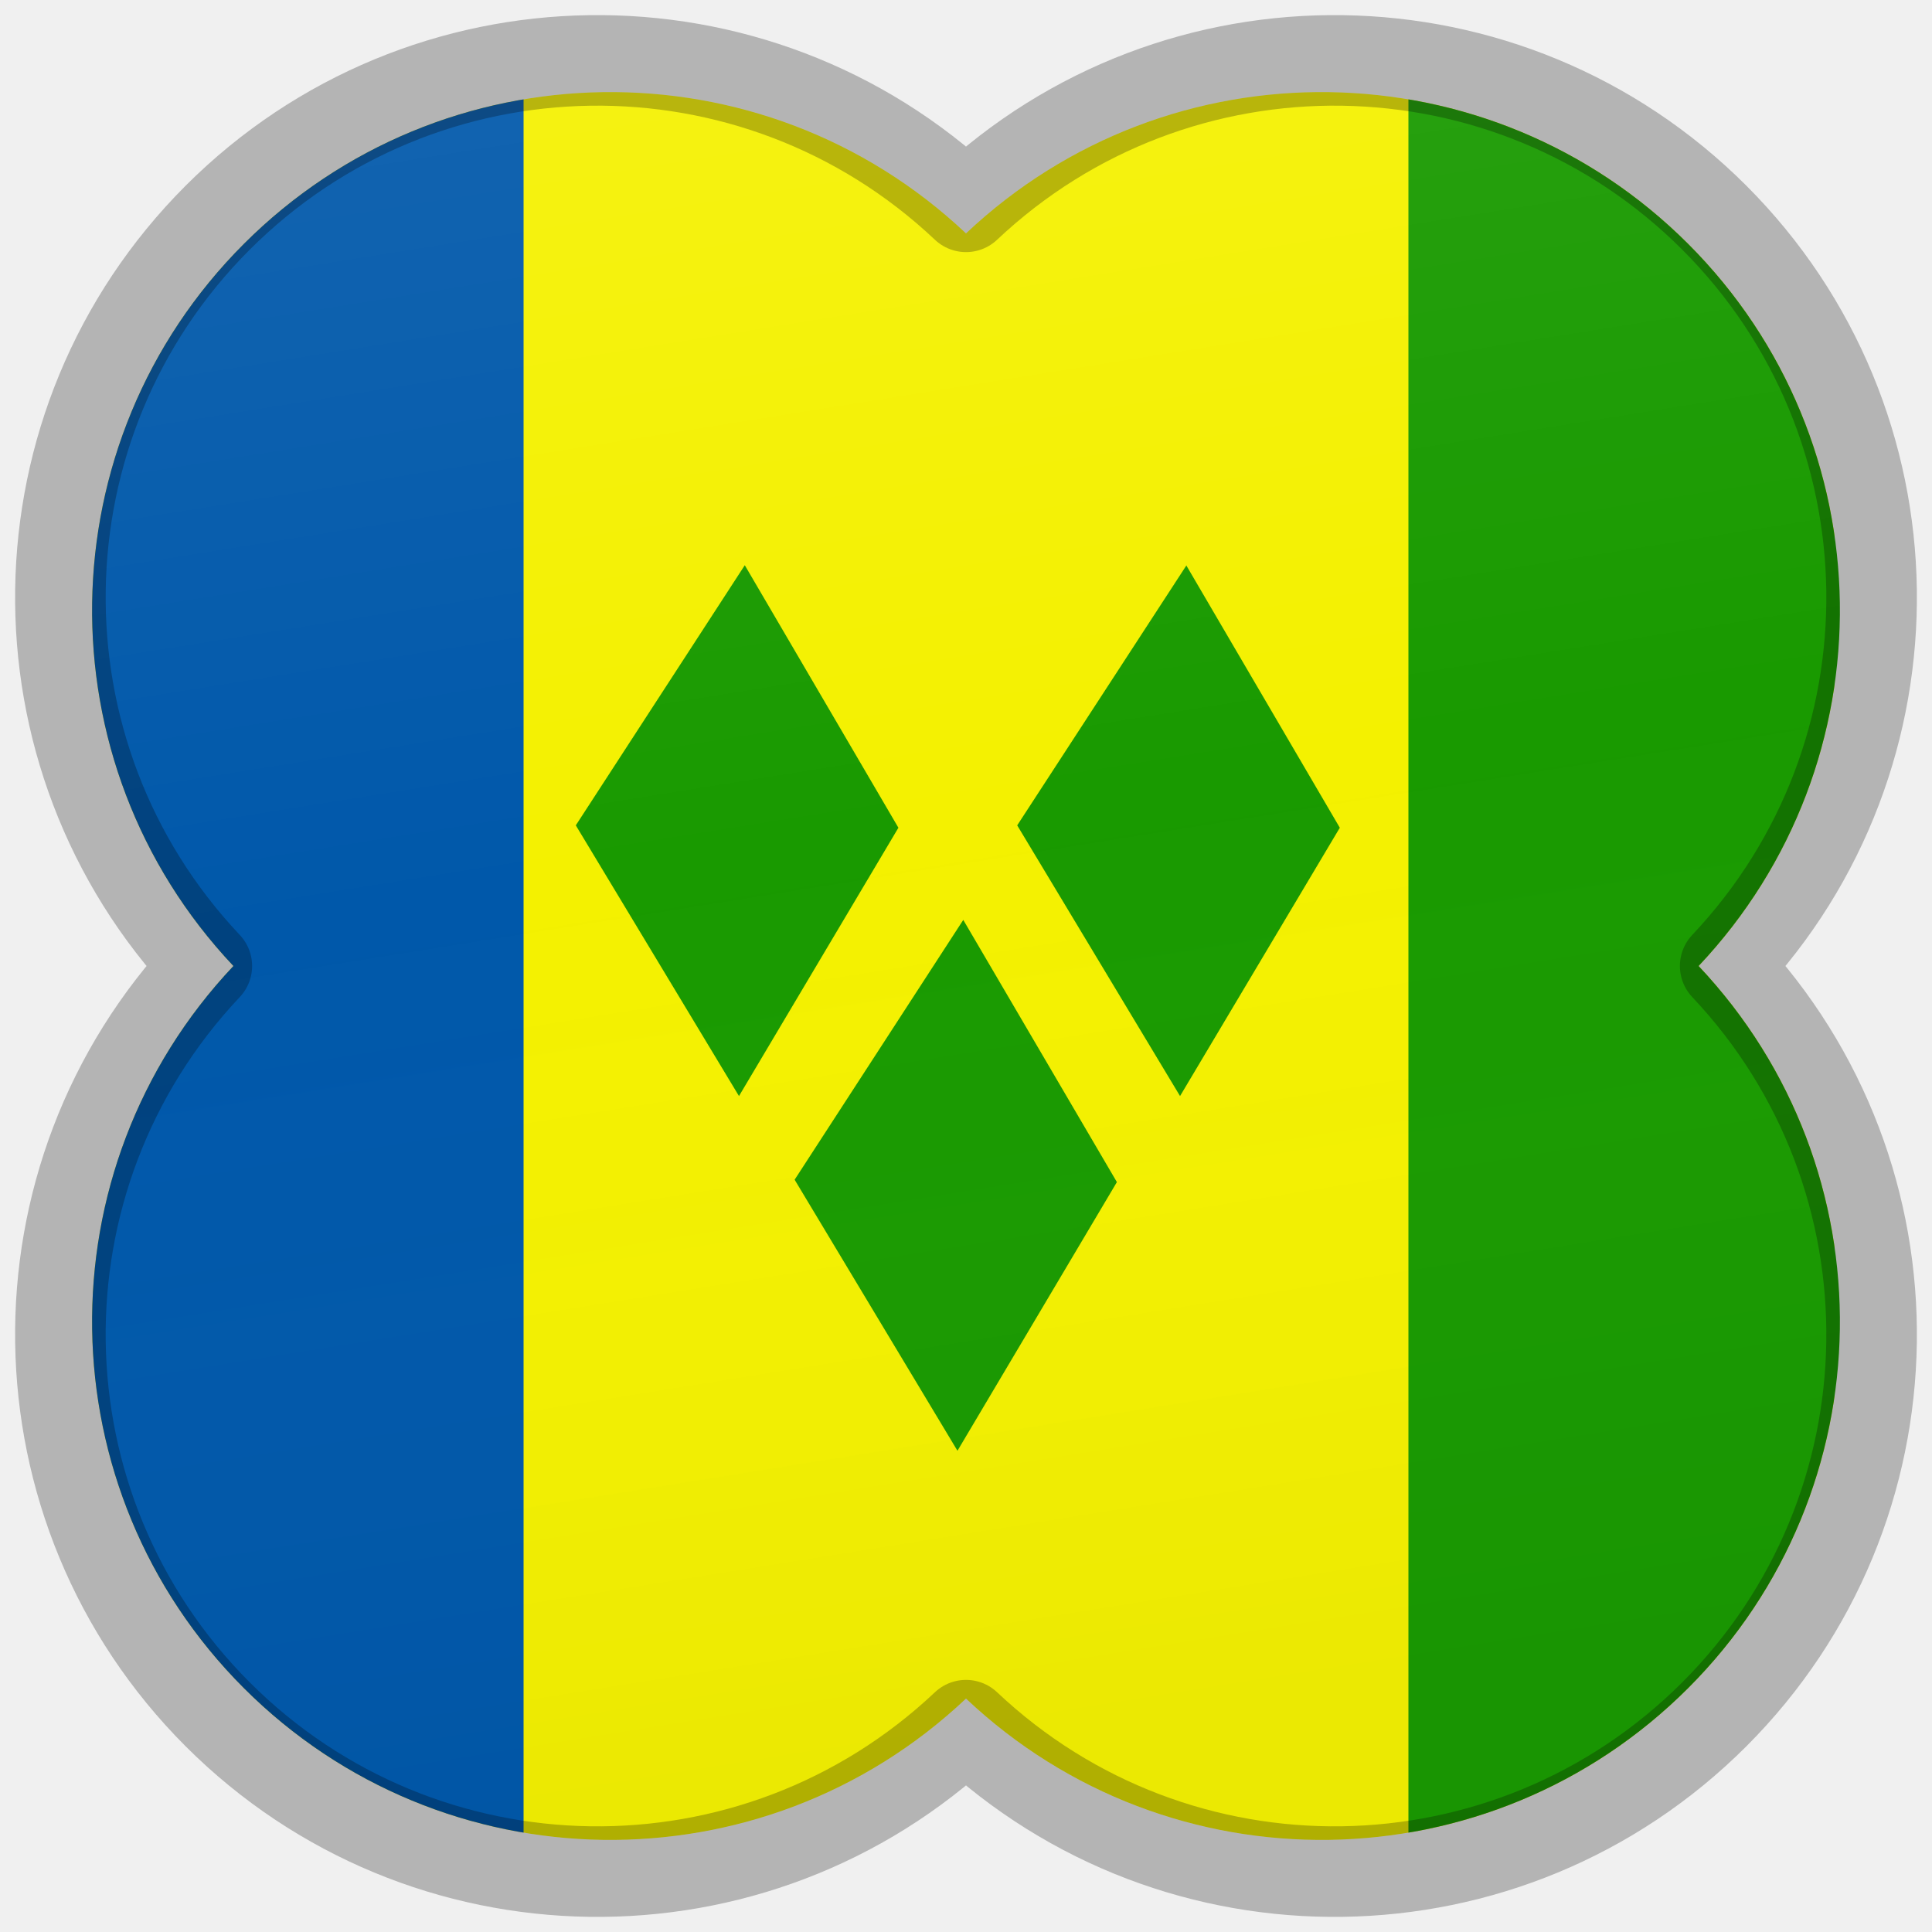
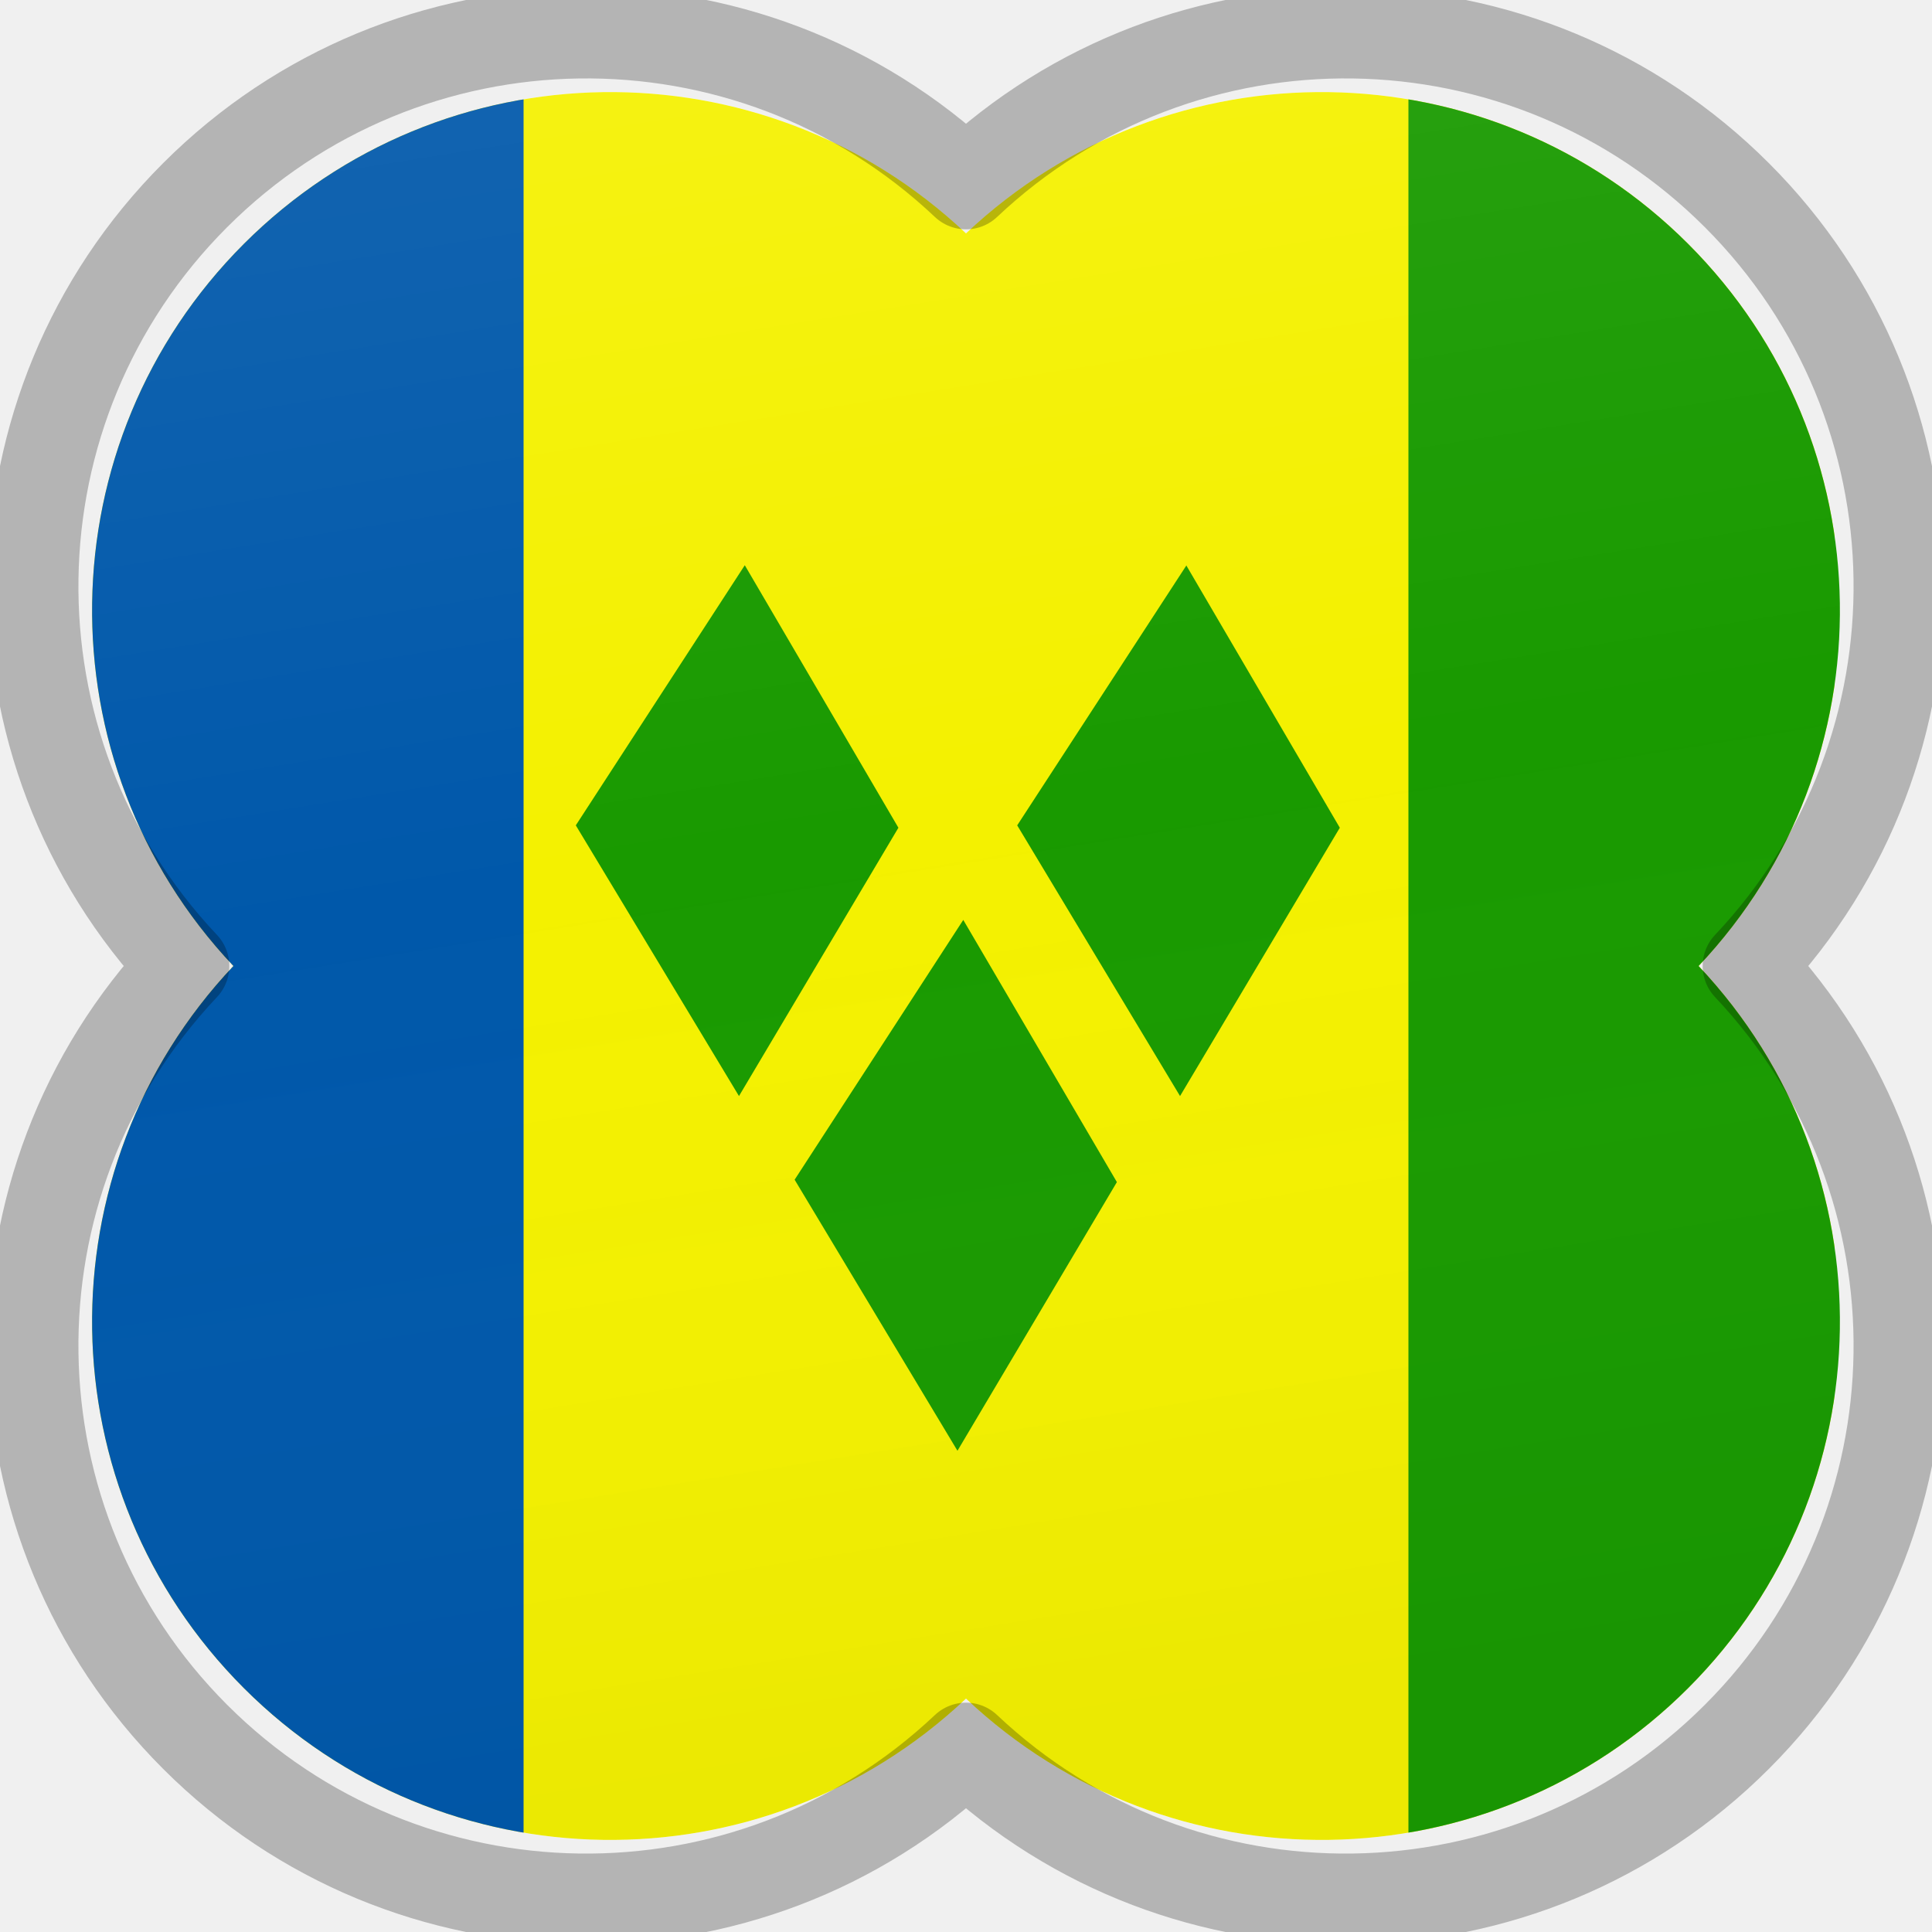
<svg xmlns="http://www.w3.org/2000/svg" viewBox="0 0 512 512" width="512" height="512" role="img" aria-labelledby="petal-soft-vc-title">
  <defs>
    <path id="petal-soft-vc-shape" d="M 256 54.811 A 142.322 142.322 0 0 1 457.189 256 A 142.322 142.322 0 0 1 256 457.189 A 142.322 142.322 0 0 1 54.811 256 A 142.322 142.322 0 0 1 256 54.811 Z" />
    <clipPath id="petal-soft-vc-clip" clipPathUnits="userSpaceOnUse">
      <path d="M 256 54.811 A 142.322 142.322 0 0 1 457.189 256 A 142.322 142.322 0 0 1 256 457.189 A 142.322 142.322 0 0 1 54.811 256 A 142.322 142.322 0 0 1 256 54.811 Z" />
    </clipPath>
    <linearGradient id="petal-soft-vc-shade" x1="0" y1="0" x2="0.16" y2="1">
      <stop offset="0%" stop-color="#ffffff" stop-opacity=".075" />
      <stop offset="48%" stop-color="#ffffff" stop-opacity="0" />
      <stop offset="100%" stop-color="#151a2b" stop-opacity=".038" />
    </linearGradient>
  </defs>
  <g transform="translate(8.96, 8.96) scale(0.965)">
    <g clip-path="url(#petal-soft-vc-clip)">
      <path d="M 256 54.811 A 142.322 142.322 0 0 1 457.189 256 A 142.322 142.322 0 0 1 256 457.189 A 142.322 142.322 0 0 1 54.811 256 A 142.322 142.322 0 0 1 256 54.811 Z" fill="#fff" />
      <g transform="translate(16, 16) scale(0.9375)">
        <g fill-rule="evenodd" stroke-width="1pt">
          <path fill="#f4f100" d="M0 0h510.4v512H0z" />
          <path fill="#199a00" d="M385.6 0H512v512H385.6z" />
          <path fill="#0058aa" d="M0 0h126.4v512H0z" />
        </g>
        <path fill="#199a00" fill-rule="evenodd" d="m191.2 138.6-49.5 76.2 47.8 79.3 46.7-78.6zm129.4 0L271 214.8l47.7 79.3 46.8-78.6-45-76.9zm-65.4 103.9-49.4 76.1 47.7 79.4 46.7-78.7z" />
      </g>
      <path d="M 256 54.811 A 142.322 142.322 0 0 1 457.189 256 A 142.322 142.322 0 0 1 256 457.189 A 142.322 142.322 0 0 1 54.811 256 A 142.322 142.322 0 0 1 256 54.811 Z" fill="url(#petal-soft-vc-shade)" />
    </g>
  </g>
-   <path d="M 256 54.811 A 142.322 142.322 0 0 1 457.189 256 A 142.322 142.322 0 0 1 256 457.189 A 142.322 142.322 0 0 1 54.811 256 A 142.322 142.322 0 0 1 256 54.811 Z" fill="none" stroke="currentColor" stroke-width="24" stroke-opacity="0.25" stroke-linejoin="round" />
+   <path d="M 256 48.775 A 146.591 146.591 0 0 1 463.225 256 A 146.591 146.591 0 0 1 256 463.225 A 146.591 146.591 0 0 1 48.775 256 A 146.591 146.591 0 0 1 256 48.775 Z" fill="none" stroke="currentColor" stroke-width="24" stroke-opacity="0.25" stroke-linejoin="round" />
</svg>
